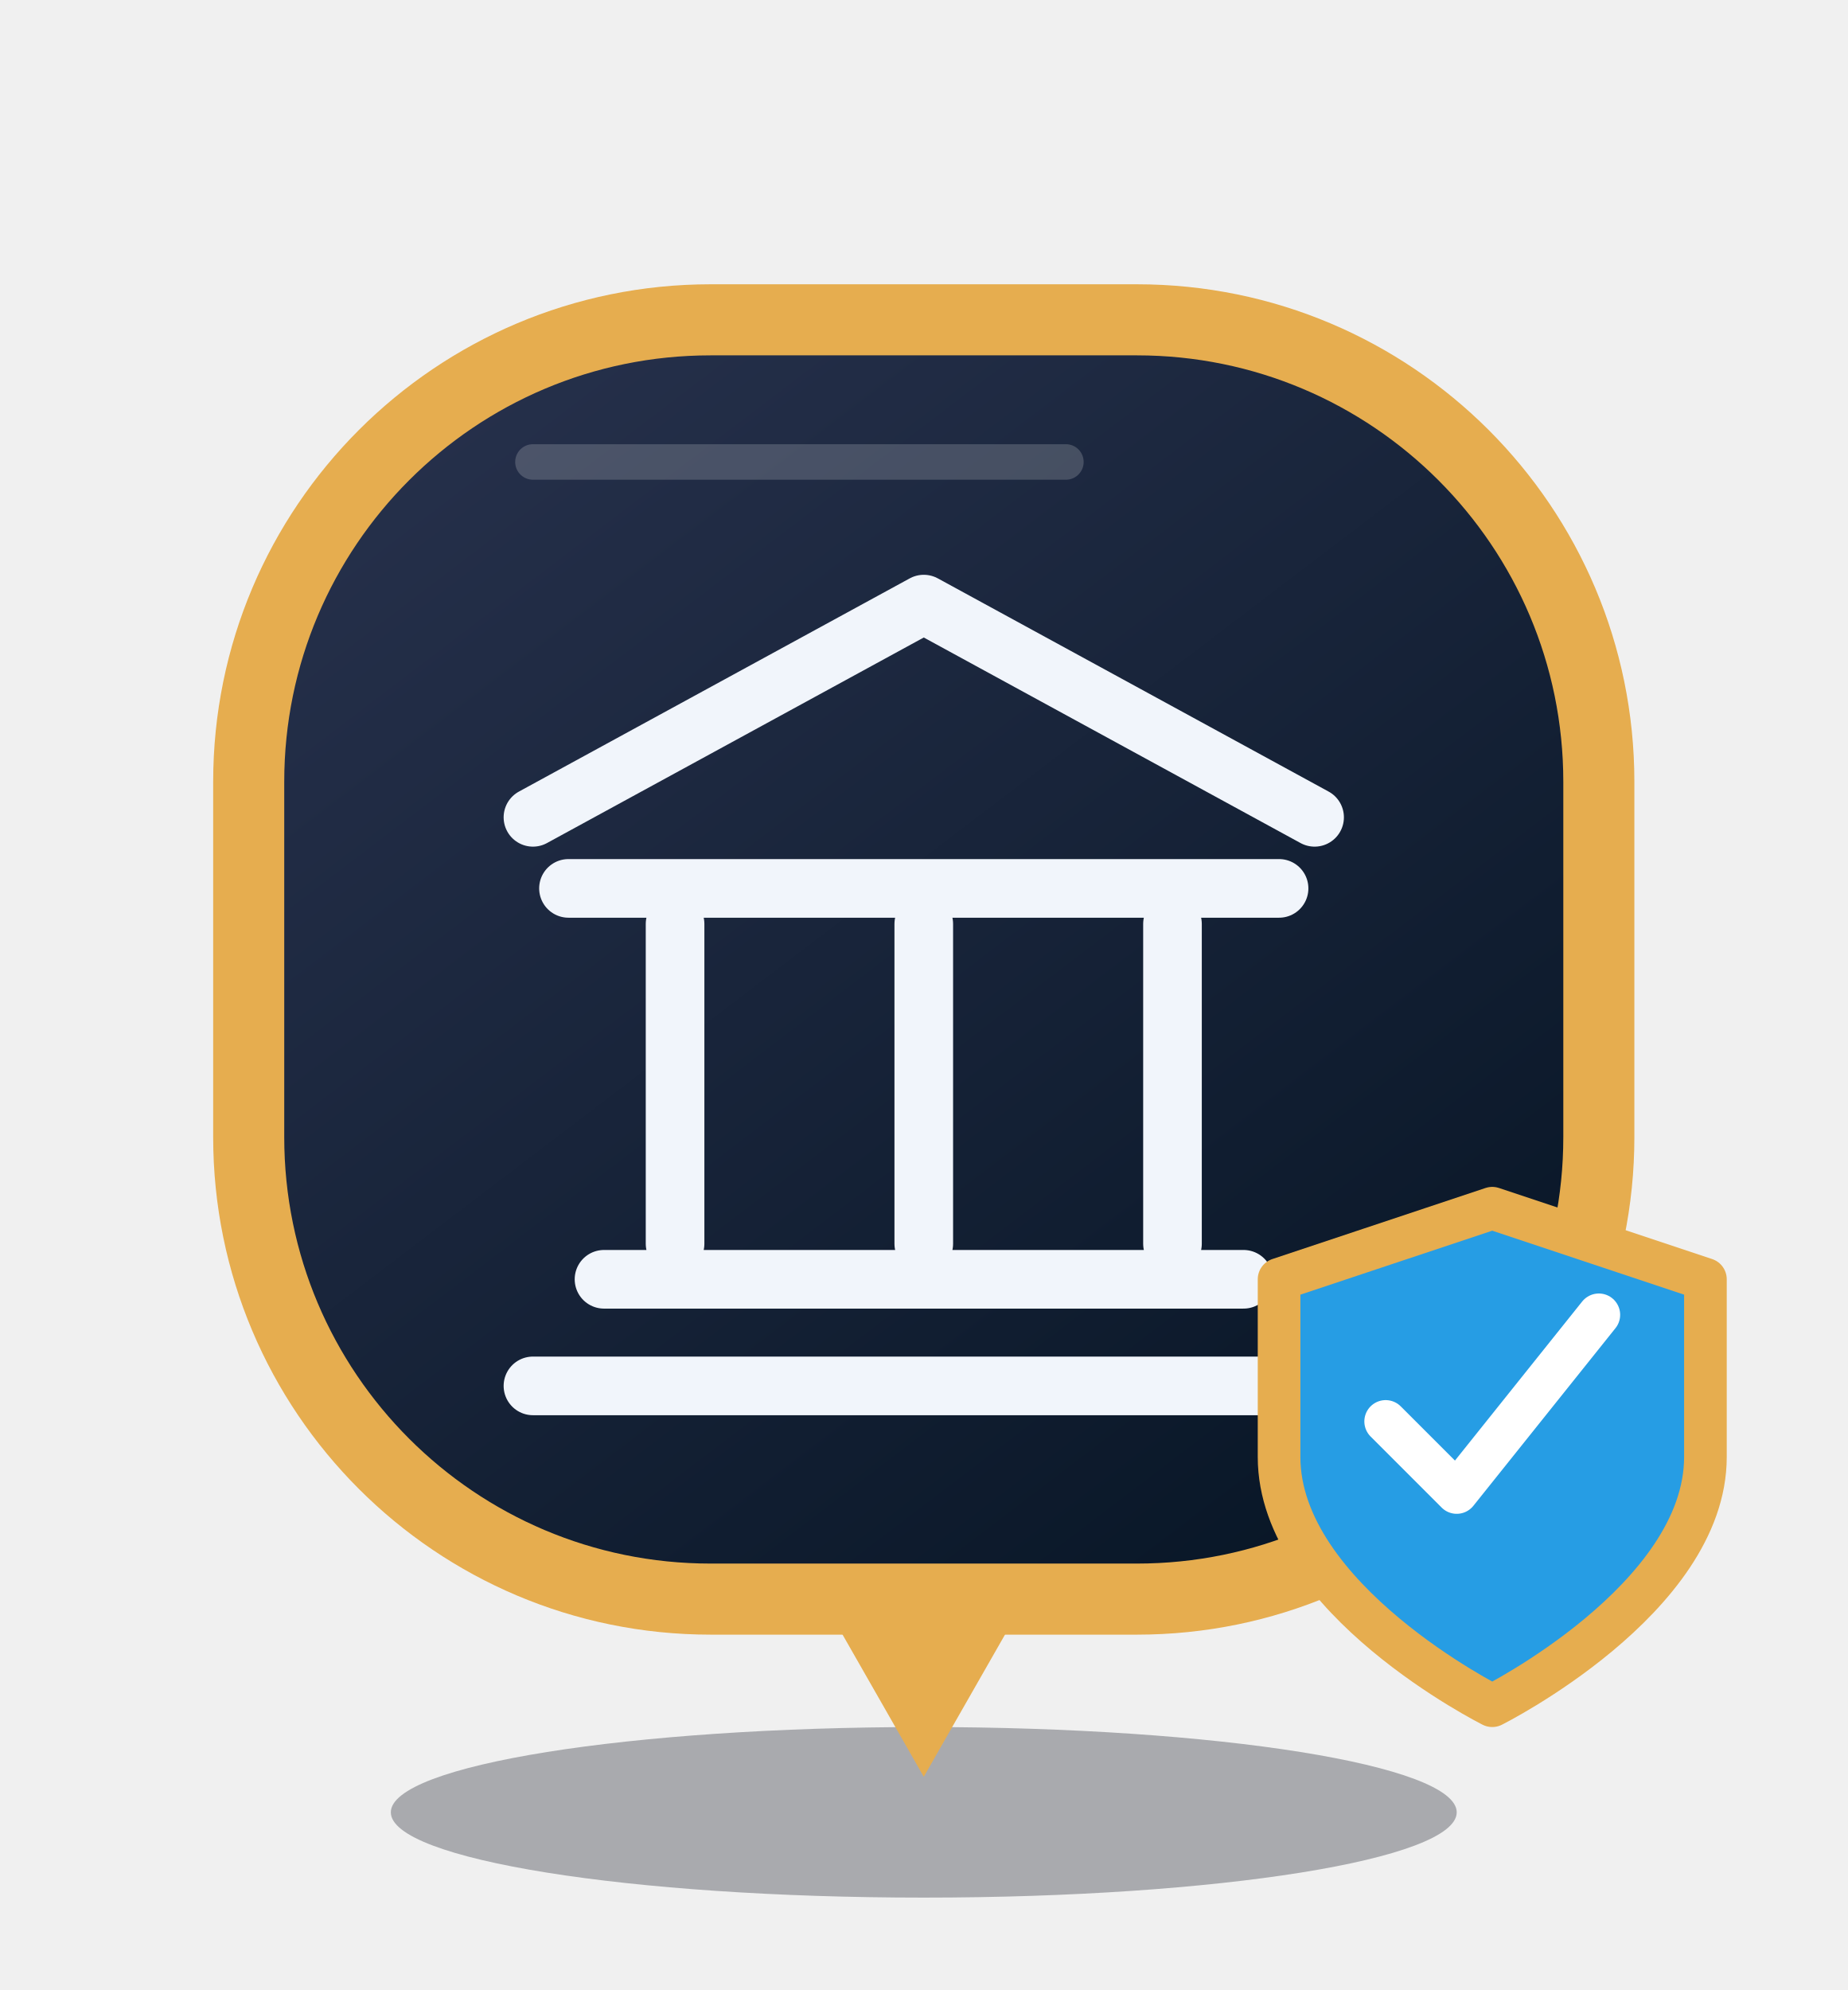
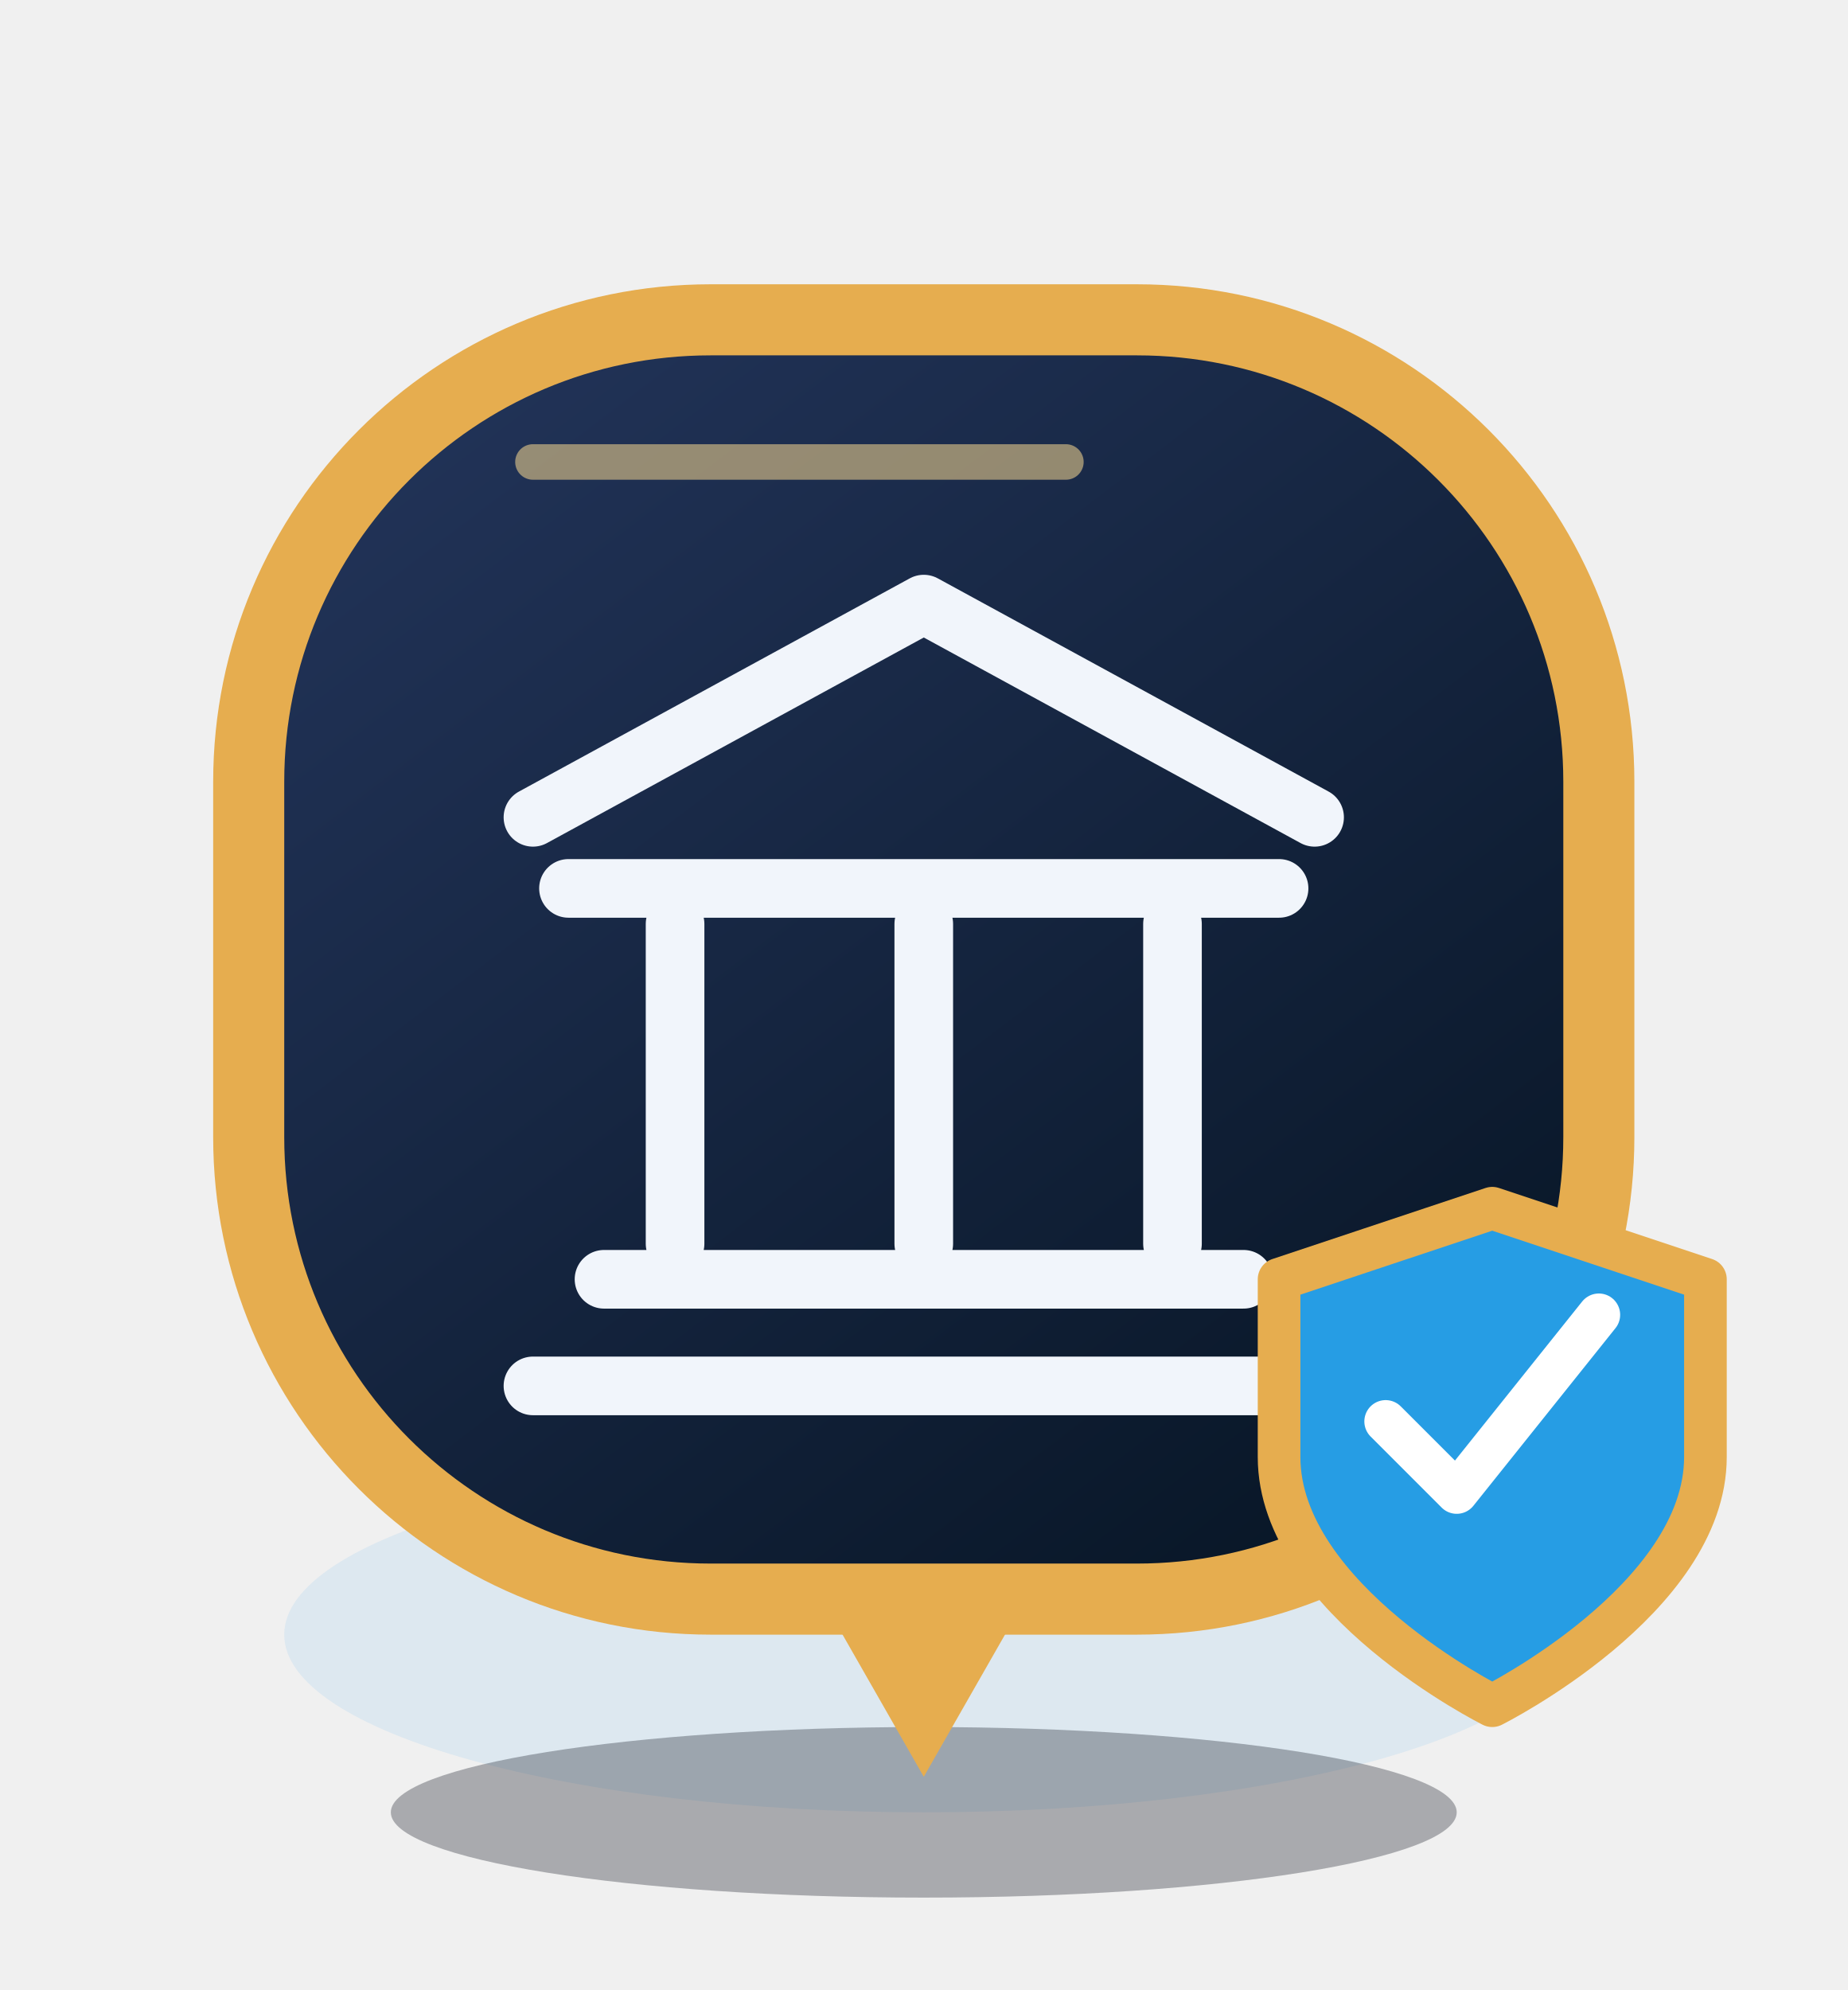
<svg xmlns="http://www.w3.org/2000/svg" width="156" height="168" viewBox="0 0 52 56">
  <defs>
    <linearGradient id="bg" x2=".8" y2="1">
-       <stop stop-color="#29334F" />
+       <stop stop-color="#24365D" />
      <stop offset="1" stop-color="#081626" />
    </linearGradient>
  </defs>
+   <ellipse cx="26" cy="46" rx="18" ry="5" fill="#4FA8EC" opacity=".12" />
  <ellipse cx="26" cy="51" rx="15" ry="2.4" fill="#020814" opacity=".3" />
  <path d="m22 43 4 7 4-7" fill="#E6AD4F" />
  <rect x="7" y="9" width="38" height="36" rx="13" fill="url(#bg)" stroke="#E6AD4F" stroke-width="2" />
-   <path d="M15 13h15" stroke="white" opacity=".18" stroke-linecap="round" />
+   <path d="M15 13h15" stroke="#E6CA8B" opacity=".6" stroke-linecap="round" />
  <g fill="none" stroke="#F1F5FB" stroke-width="1.65" stroke-linecap="round" stroke-linejoin="round">
    <path d="M15 23 26 17l11 6M16 25h20M17 36h18M15 39h22M19 26v9m7-9v9m7-9v9" />
  </g>
  <g fill="none" stroke="#F1F5FB" stroke-width="1.2" stroke-linecap="round" stroke-linejoin="round">
    <path d="M42 34l6 2v5c0 4-6 7-6 7s-6-3-6-7v-5z" fill="#269DE4" stroke="#E6AD4F" />
    <path d="m39 40 2 2 4-5" stroke="white" />
  </g>
</svg>
